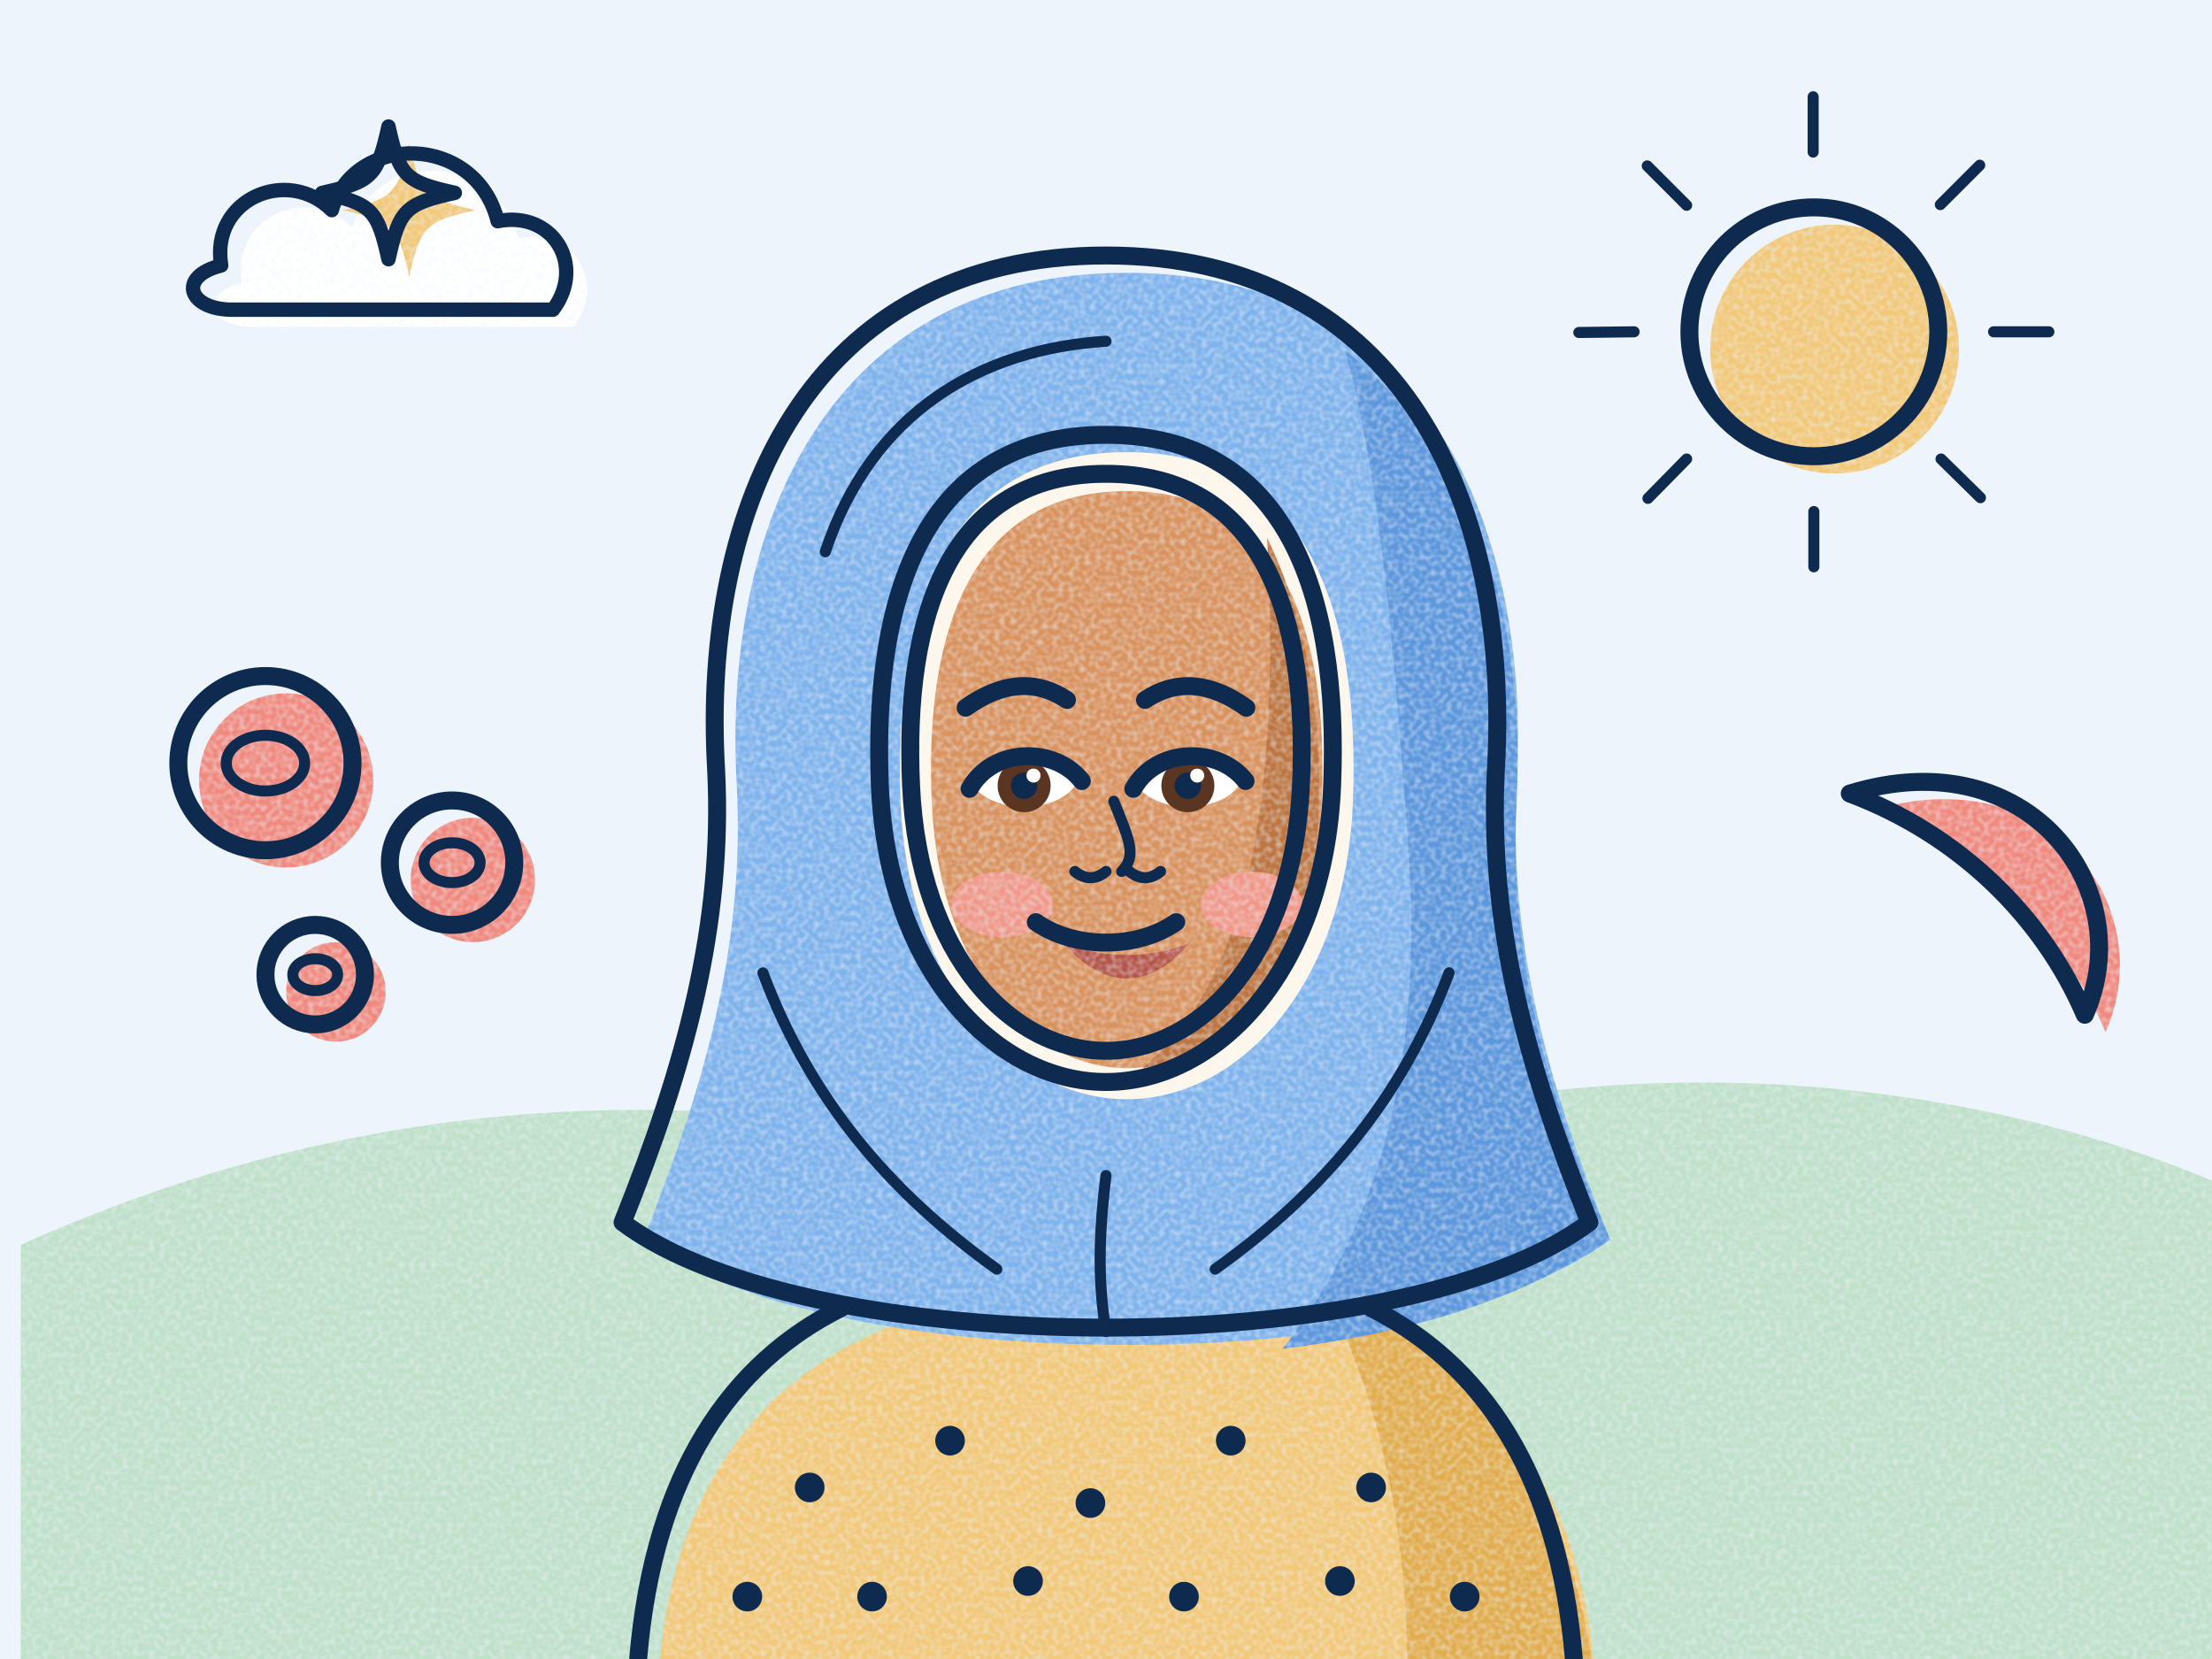
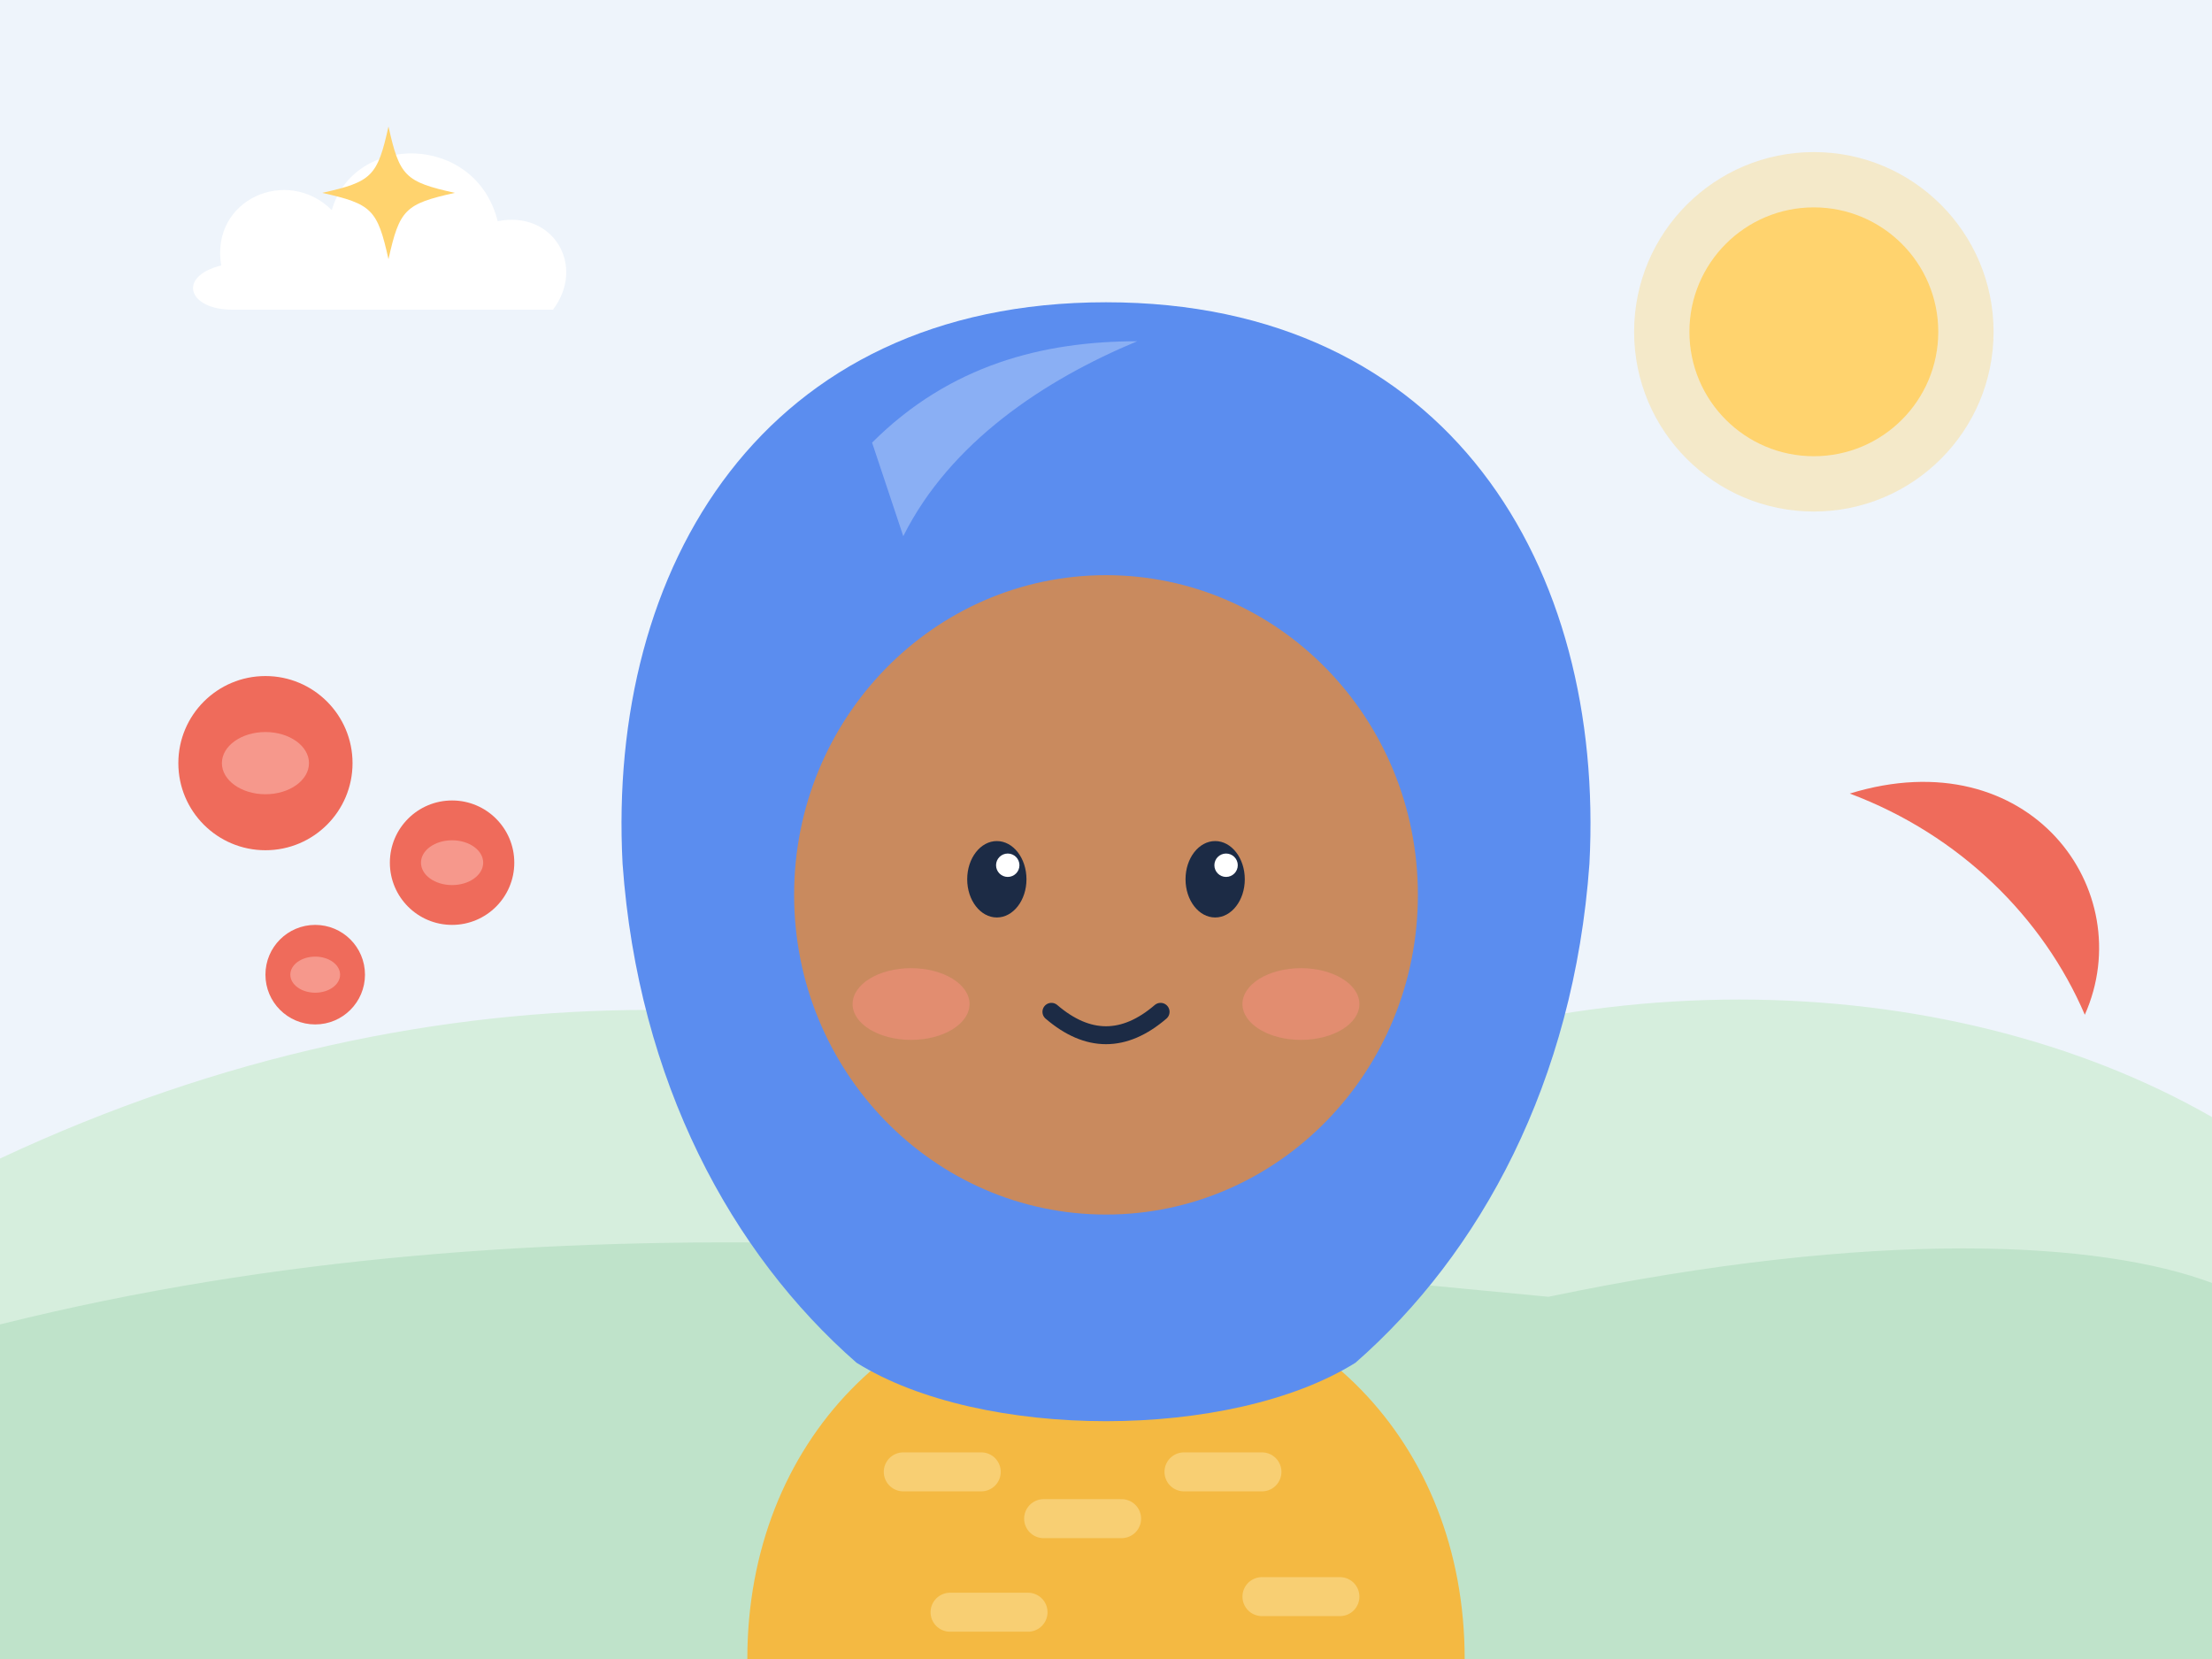
<svg xmlns="http://www.w3.org/2000/svg" viewBox="0 0 320 240" preserveAspectRatio="xMidYMid slice">
-   <defs>
-     <filter id="grain" x="0" y="0" width="100%" height="100%">
-       <feTurbulence type="fractalNoise" baseFrequency="1.3" numOctaves="1" seed="7" result="n" />
-       <feColorMatrix in="n" type="matrix" values="0 0 0 0 0  0 0 0 0 0  0 0 0 0 0  -1.1 0 0 0 1.42" result="m" />
-       <feComposite in="SourceGraphic" in2="m" operator="in" />
-     </filter>
-   </defs>
  <rect width="100%" height="100%" fill="#eef4fb" />
-   <g transform="translate(3 2.5)" filter="url(#grain)">
-     <g transform="translate(262.4 48.0)">
-       <circle cx="0" cy="0" r="18" fill="#f2c879" />
-     </g>
-     <g transform="translate(32.0 38.4)">
-       <path transform="scale(0.8)" d="M0 0 C -2 -12 12 -18 20 -10 C 24 -24 46 -24 50 -8 C 60 -10 66 0 60 8 L 2 8 C -6 8 -8 2 0 0 Z" fill="#ffffff" />
-     </g>
-     <path d="M0 177.6 C 57.6 151.6 115.2 153.6 166.4 171.6 C 211.2 147.6 275.2 149.6 320.0 169.6 V 999 H 0 Z" fill="#bfe0c9" />
-     <g transform="translate(38.4 110.4) scale(0.900)">
-       <circle cx="0" cy="0" r="14" fill="#f08a7f" />
-     </g>
-     <g transform="translate(38.4 110.4) scale(0.900)">
-       <circle cx="30" cy="16" r="10" fill="#f08a7f" />
-     </g>
-     <g transform="translate(38.4 110.4) scale(0.900)">
-       <circle cx="8" cy="34" r="8" fill="#f08a7f" />
-     </g>
-     <g transform="translate(281.6 124.8)">
-       <path d="M-14 -10 C 12 -18 28 4 20 22 C 14 8 2 -4 -14 -10 Z" fill="#f08a7f" />
-     </g>
-     <g transform="translate(47.2 14.4) scale(1.128)">
-       <path d="M40 200 C 42 168 62 150 100 150 C 138 150 158 168 160 200 Z" fill="#f2c879" />
-     </g>
-     <g transform="translate(47.2 14.4) scale(1.128)">
-       <path d="M126 152 C 144 158 156 172 160 200 L 136 200 C 136 180 132 164 126 152 Z" fill="#e2ad4f" />
-     </g>
-     <g transform="translate(47.2 14.4) scale(1.128)">
-       <path d="M100 20 C 62 20 48 52 50 86 C 51 106 46 124 38 144 C 62 162 138 162 162 144 C 154 124 149 106 150 86 C 152 52 138 20 100 20 Z" fill="#7fb3ec" />
-     </g>
-     <g transform="translate(47.2 14.4) scale(1.128)">
-       <path d="M128 30 C 146 44 151 66 150 88 C 149 108 154 126 162 144 C 150 152 136 156 120 158 C 134 140 138 118 136 92 C 134 64 132 44 128 30 Z" fill="#5d97dc" />
-     </g>
-     <g transform="translate(47.2 14.4) scale(1.128)">
-       <path d="M100 43 C 77 43 70 63 71 88 C 72 112 86 126 100 126 C 114 126 128 112 129 88 C 130 63 123 43 100 43 Z" fill="#fff7ea" />
-     </g>
-     <g transform="translate(47.2 14.4) scale(1.128)">
-       <path d="M100 48 C 80 48 74 66 75 88 C 76 110 88 122 100 122 C 112 122 124 110 125 88 C 126 66 120 48 100 48 Z" fill="#d9935f" />
-     </g>
-     <g transform="translate(47.2 14.4) scale(1.128)">
-       <path d="M118 54 C 126 70 127 96 120 110 C 114 118 108 121 102 122 C 114 112 120 92 118 54 Z" fill="#bd7642" />
-     </g>
-     <g transform="translate(47.2 14.4) scale(1.128)">
-       <ellipse cx="84" cy="101" rx="6.5" ry="4.2" fill="#f0998a" />
-     </g>
-     <g transform="translate(47.2 14.4) scale(1.128)">
-       <ellipse cx="116" cy="101" rx="6.5" ry="4.2" fill="#f0998a" />
-     </g>
-     <g transform="translate(47.2 14.4) scale(1.128)">
-       <path d="M92 106 C 97 112 103 112 108 106 C 103 108 97 108 92 106 Z" fill="#b4554a" />
-     </g>
-     <g transform="translate(56.2 27.9)">
-       <path transform="scale(0.8)" d="M0 -12 C 2 -3 3 -2 12 0 C 3 2 2 3 0 12 C -2 3 -3 2 -12 0 C -3 -2 -2 -3 0 -12 Z" fill="#f2c879" />
-     </g>
+   <g transform="translate(262.4 48.0)">
+     <circle r="26" opacity=".35" fill="#ffd36e" />
  </g>
-   <g stroke-linecap="round" stroke-linejoin="round" vector-effect="non-scaling-stroke">
-     <g transform="translate(262.4 48.0)">
-       <circle cx="0" cy="0" r="18" fill="none" stroke="#0e2a4f" stroke-width="2.60" />
-     </g>
-     <g transform="translate(262.4 48.0)">
-       <path d="M26.0 0.0 L34.0 0.0 M18.4 18.4 L24.1 24.0 M0.0 26.0 L0.0 34.0 M-18.4 18.4 L-24.0 24.1 M-26.0 0.0 L-34.0 0.1 M-18.4 -18.3 L-24.1 -24.0 M-0.1 -26.0 L-0.1 -34.0 M18.3 -18.4 L24.0 -24.1 " fill="none" stroke="#0e2a4f" stroke-width="1.60" />
-     </g>
-     <g transform="translate(32.0 38.4)">
-       <path transform="scale(0.8)" d="M0 0 C -2 -12 12 -18 20 -10 C 24 -24 46 -24 50 -8 C 60 -10 66 0 60 8 L 2 8 C -6 8 -8 2 0 0 Z" fill="none" stroke="#0e2a4f" stroke-width="2.60" />
-     </g>
-     <g transform="translate(38.4 110.4) scale(0.900)">
-       <circle cx="0" cy="0" r="14" fill="none" stroke="#0e2a4f" stroke-width="2.89" />
-     </g>
-     <g transform="translate(38.4 110.4) scale(0.900)">
-       <ellipse cx="0" cy="0" rx="6.3" ry="4.48" fill="none" stroke="#0e2a4f" stroke-width="1.78" />
-     </g>
-     <g transform="translate(38.4 110.4) scale(0.900)">
-       <circle cx="30" cy="16" r="10" fill="none" stroke="#0e2a4f" stroke-width="2.89" />
-     </g>
-     <g transform="translate(38.4 110.4) scale(0.900)">
-       <ellipse cx="30" cy="16" rx="4.5" ry="3.2" fill="none" stroke="#0e2a4f" stroke-width="1.78" />
-     </g>
-     <g transform="translate(38.4 110.4) scale(0.900)">
-       <circle cx="8" cy="34" r="8" fill="none" stroke="#0e2a4f" stroke-width="2.89" />
-     </g>
-     <g transform="translate(38.4 110.4) scale(0.900)">
-       <ellipse cx="8" cy="34" rx="3.6" ry="2.56" fill="none" stroke="#0e2a4f" stroke-width="1.78" />
-     </g>
-     <g transform="translate(281.6 124.8)">
-       <path d="M-14 -10 C 12 -18 28 4 20 22 C 14 8 2 -4 -14 -10 Z" fill="none" stroke="#0e2a4f" stroke-width="2.60" />
-     </g>
-     <g transform="translate(47.2 14.4) scale(1.128)">
-       <path d="M40 200 C 42 176 52 162 66 155 M160 200 C 158 176 148 162 134 155" fill="none" stroke="#0e2a4f" stroke-width="2.30" />
-     </g>
-     <g transform="translate(47.2 14.4) scale(1.128)">
-       <circle cx="62" cy="178" r="1.9" fill="#0e2a4f" />
-       <circle cx="80" cy="172" r="1.9" fill="#0e2a4f" />
-       <circle cx="98" cy="180" r="1.9" fill="#0e2a4f" />
-       <circle cx="116" cy="172" r="1.9" fill="#0e2a4f" />
-       <circle cx="134" cy="178" r="1.9" fill="#0e2a4f" />
-       <circle cx="70" cy="192" r="1.9" fill="#0e2a4f" />
-       <circle cx="90" cy="190" r="1.9" fill="#0e2a4f" />
-       <circle cx="110" cy="192" r="1.9" fill="#0e2a4f" />
-       <circle cx="130" cy="190" r="1.9" fill="#0e2a4f" />
-       <circle cx="146" cy="192" r="1.9" fill="#0e2a4f" />
-       <circle cx="54" cy="192" r="1.9" fill="#0e2a4f" />
-     </g>
-     <g transform="translate(47.2 14.4) scale(1.128)">
-       <path d="M100 20 C 62 20 48 52 50 86 C 51 106 46 124 38 144 C 62 162 138 162 162 144 C 154 124 149 106 150 86 C 152 52 138 20 100 20 Z" fill="none" stroke="#0e2a4f" stroke-width="2.30" />
-     </g>
-     <g transform="translate(47.2 14.4) scale(1.128)">
-       <path d="M56 112 C 62 128 72 140 86 150 M144 112 C 138 128 128 140 114 150 M100 138 C 99 146 99 152 100 158" fill="none" stroke="#0e2a4f" stroke-width="1.42" />
-     </g>
-     <g transform="translate(47.2 14.4) scale(1.128)">
-       <path d="M64 58 C 70 40 84 32 100 31" fill="none" stroke="#0e2a4f" stroke-width="1.42" />
-     </g>
-     <g transform="translate(47.2 14.4) scale(1.128)">
-       <path d="M100 43 C 77 43 70 63 71 88 C 72 112 86 126 100 126 C 114 126 128 112 129 88 C 130 63 123 43 100 43 Z" fill="none" stroke="#0e2a4f" stroke-width="2.30" />
-     </g>
-     <g transform="translate(47.2 14.4) scale(1.128)">
-       <path d="M100 48 C 80 48 74 66 75 88 C 76 110 88 122 100 122 C 112 122 124 110 125 88 C 126 66 120 48 100 48 Z" fill="none" stroke="#0e2a4f" stroke-width="2.30" />
-     </g>
-     <g transform="translate(47.2 14.4) scale(1.128)">
-       <path d="M82 78 q7 -5 13 -1 M105 77 q6 -4 13 1" fill="none" stroke="#0e2a4f" stroke-width="2.30" />
-     </g>
-     <g transform="translate(47.2 14.4) scale(1.128)">
-       <path d="M83.0 88 C 85.5 83.4 93.5 83.4 96.0 88 C 93.5 91.6 85.5 91.6 83.0 88 Z" fill="#fff" />
-     </g>
-     <g transform="translate(47.2 14.4) scale(1.128)">
-       <circle cx="89.5" cy="88" r="3.4" fill="#5a3522" />
-     </g>
-     <g transform="translate(47.2 14.4) scale(1.128)">
-       <circle cx="89.5" cy="88" r="1.7" fill="#0e2a4f" />
-     </g>
-     <g transform="translate(47.2 14.4) scale(1.128)">
-       <circle cx="90.7" cy="86.7" r="0.9" fill="#fff" />
-     </g>
-     <g transform="translate(47.2 14.4) scale(1.128)">
-       <path d="M82.5 88.4 C 85.5 83 93.5 83 96.9 87.4" fill="none" stroke="#0e2a4f" stroke-width="2.30" />
-     </g>
-     <g transform="translate(47.2 14.4) scale(1.128)">
-       <path d="M104.0 88 C 106.5 83.4 114.5 83.4 117.0 88 C 114.5 91.6 106.5 91.6 104.0 88 Z" fill="#fff" />
-     </g>
-     <g transform="translate(47.2 14.4) scale(1.128)">
-       <circle cx="110.5" cy="88" r="3.4" fill="#5a3522" />
-     </g>
-     <g transform="translate(47.2 14.4) scale(1.128)">
-       <circle cx="110.5" cy="88" r="1.7" fill="#0e2a4f" />
-     </g>
-     <g transform="translate(47.2 14.4) scale(1.128)">
-       <circle cx="111.7" cy="86.7" r="0.9" fill="#fff" />
-     </g>
-     <g transform="translate(47.2 14.4) scale(1.128)">
-       <path d="M103.5 88.4 C 106.5 83 114.5 83 117.9 87.4" fill="none" stroke="#0e2a4f" stroke-width="2.30" />
-     </g>
-     <g transform="translate(47.2 14.4) scale(1.128)">
-       <path d="M101 90 C 103 95 104 97 102 99 M96 99 q2 1.6 4 0 M103 99 q2 1.6 4 0" fill="none" stroke="#0e2a4f" stroke-width="1.42" />
-     </g>
-     <g transform="translate(47.2 14.4) scale(1.128)">
-       <path d="M91 105.5 C 96 109 104 109 109 105.5" fill="none" stroke="#0e2a4f" stroke-width="2.30" />
-     </g>
-     <g transform="translate(56.2 27.9)">
-       <path transform="scale(0.8)" d="M0 -12 C 2 -3 3 -2 12 0 C 3 2 2 3 0 12 C -2 3 -3 2 -12 0 C -3 -2 -2 -3 0 -12 Z" fill="none" stroke="#0e2a4f" stroke-width="2.60" />
-     </g>
+   <g transform="translate(262.4 48.0)">
+     <circle r="18" fill="#ffd36e" />
+   </g>
+   <g transform="translate(32.0 38.4)">
+     <path transform="scale(0.8)" d="M0 0 C -2 -12 12 -18 20 -10 C 24 -24 46 -24 50 -8 C 60 -10 66 0 60 8 L 2 8 C -6 8 -8 2 0 0 Z" fill="#ffffff" />
+   </g>
+   <path d="M0 167.6 C 64.0 137.6 128.0 141.6 176.0 163.6 C 224.0 137.6 281.6 139.6 320.0 161.6 V 999 H 0 Z" fill="#d6eedd" />
+   <path d="M0 191.6 C 80.0 171.6 160.0 181.6 224.0 187.6 C 272.0 177.6 304.0 179.6 320.0 185.6 V 999 H 0 Z" fill="#bfe3ca" />
+   <g transform="translate(38.4 110.4) scale(0.900)">
+     <circle cx="0" cy="0" r="14" fill="#ef6b5b" />
+   </g>
+   <g transform="translate(38.4 110.4) scale(0.900)">
+     <ellipse cx="0" cy="0" rx="7.0" ry="5.0" fill="#f6988c" />
+   </g>
+   <g transform="translate(38.4 110.4) scale(0.900)">
+     <circle cx="30" cy="16" r="10" fill="#ef6b5b" />
+   </g>
+   <g transform="translate(38.4 110.4) scale(0.900)">
+     <ellipse cx="30" cy="16" rx="5.0" ry="3.6" fill="#f6988c" />
+   </g>
+   <g transform="translate(38.4 110.4) scale(0.900)">
+     <circle cx="8" cy="34" r="8" fill="#ef6b5b" />
+   </g>
+   <g transform="translate(38.4 110.4) scale(0.900)">
+     <ellipse cx="8" cy="34" rx="4.0" ry="2.9" fill="#f6988c" />
+   </g>
+   <g transform="translate(281.6 124.8)">
+     <path d="M-14 -10 C 12 -18 28 4 20 22 C 14 8 2 -4 -14 -10 Z" fill="#ef6b5b" />
+   </g>
+   <g transform="translate(47.2 14.4) scale(1.128)">
+     <path d="M54 200 C 54 172 74 152 100 152 C 126 152 146 172 146 200 Z" fill="#f4b942" />
+   </g>
+   <g transform="translate(47.2 14.4) scale(1.128)">
+     <path d="M74 176 h10 M92 182 h10 M110 176 h10 M120 192 h10 M80 194 h10" stroke="#f8cf73" stroke-width="5" stroke-linecap="round" fill="#f8cf73" />
+   </g>
+   <g transform="translate(47.2 14.4) scale(1.128)">
+     <path d="M100 26 C 56 26 36 60 38 98 C 40 126 52 148 68 162 C 84 172 116 172 132 162 C 148 148 160 126 162 98 C 164 60 144 26 100 26 Z" fill="#5b8def" />
+   </g>
+   <g transform="translate(47.2 14.4) scale(1.128)">
+     <path d="M70 44 C 80 34 92 31 104 31 C 92 36 80 44 74 56 Z" opacity=".9" fill="#8fb2f5" />
+   </g>
+   <g transform="translate(47.2 14.4) scale(1.128)">
+     <ellipse cx="100" cy="102" rx="40" ry="41" fill="#c98a5e" />
+   </g>
+   <g transform="translate(47.2 14.4) scale(1.128)">
+     <ellipse cx="86" cy="100" rx="3.8" ry="4.9" fill="#1c2b45" />
+   </g>
+   <g transform="translate(47.2 14.4) scale(1.128)">
+     <circle cx="87.4" cy="98.2" r="1.5" fill="#fff" />
+   </g>
+   <g transform="translate(47.2 14.4) scale(1.128)">
+     <ellipse cx="114" cy="100" rx="3.8" ry="4.9" fill="#1c2b45" />
+   </g>
+   <g transform="translate(47.2 14.4) scale(1.128)">
+     <circle cx="115.4" cy="98.2" r="1.5" fill="#fff" />
+   </g>
+   <g transform="translate(47.2 14.4) scale(1.128)">
+     <ellipse cx="75" cy="116" rx="7.5" ry="4.6" opacity=".55" fill="#f58f80" />
+   </g>
+   <g transform="translate(47.2 14.4) scale(1.128)">
+     <ellipse cx="125" cy="116" rx="7.5" ry="4.6" opacity=".55" fill="#f58f80" />
+   </g>
+   <g transform="translate(47.2 14.4) scale(1.128)">
+     <path d="M93 117 q7 6.0 14 0" fill="none" stroke="#1c2b45" stroke-width="2.30" stroke-linecap="round" stroke-linejoin="round" />
+   </g>
+   <g transform="translate(56.2 27.9)">
+     <path transform="scale(0.8)" d="M0 -12 C 2 -3 3 -2 12 0 C 3 2 2 3 0 12 C -2 3 -3 2 -12 0 C -3 -2 -2 -3 0 -12 Z" fill="#ffd36e" />
  </g>
</svg>
